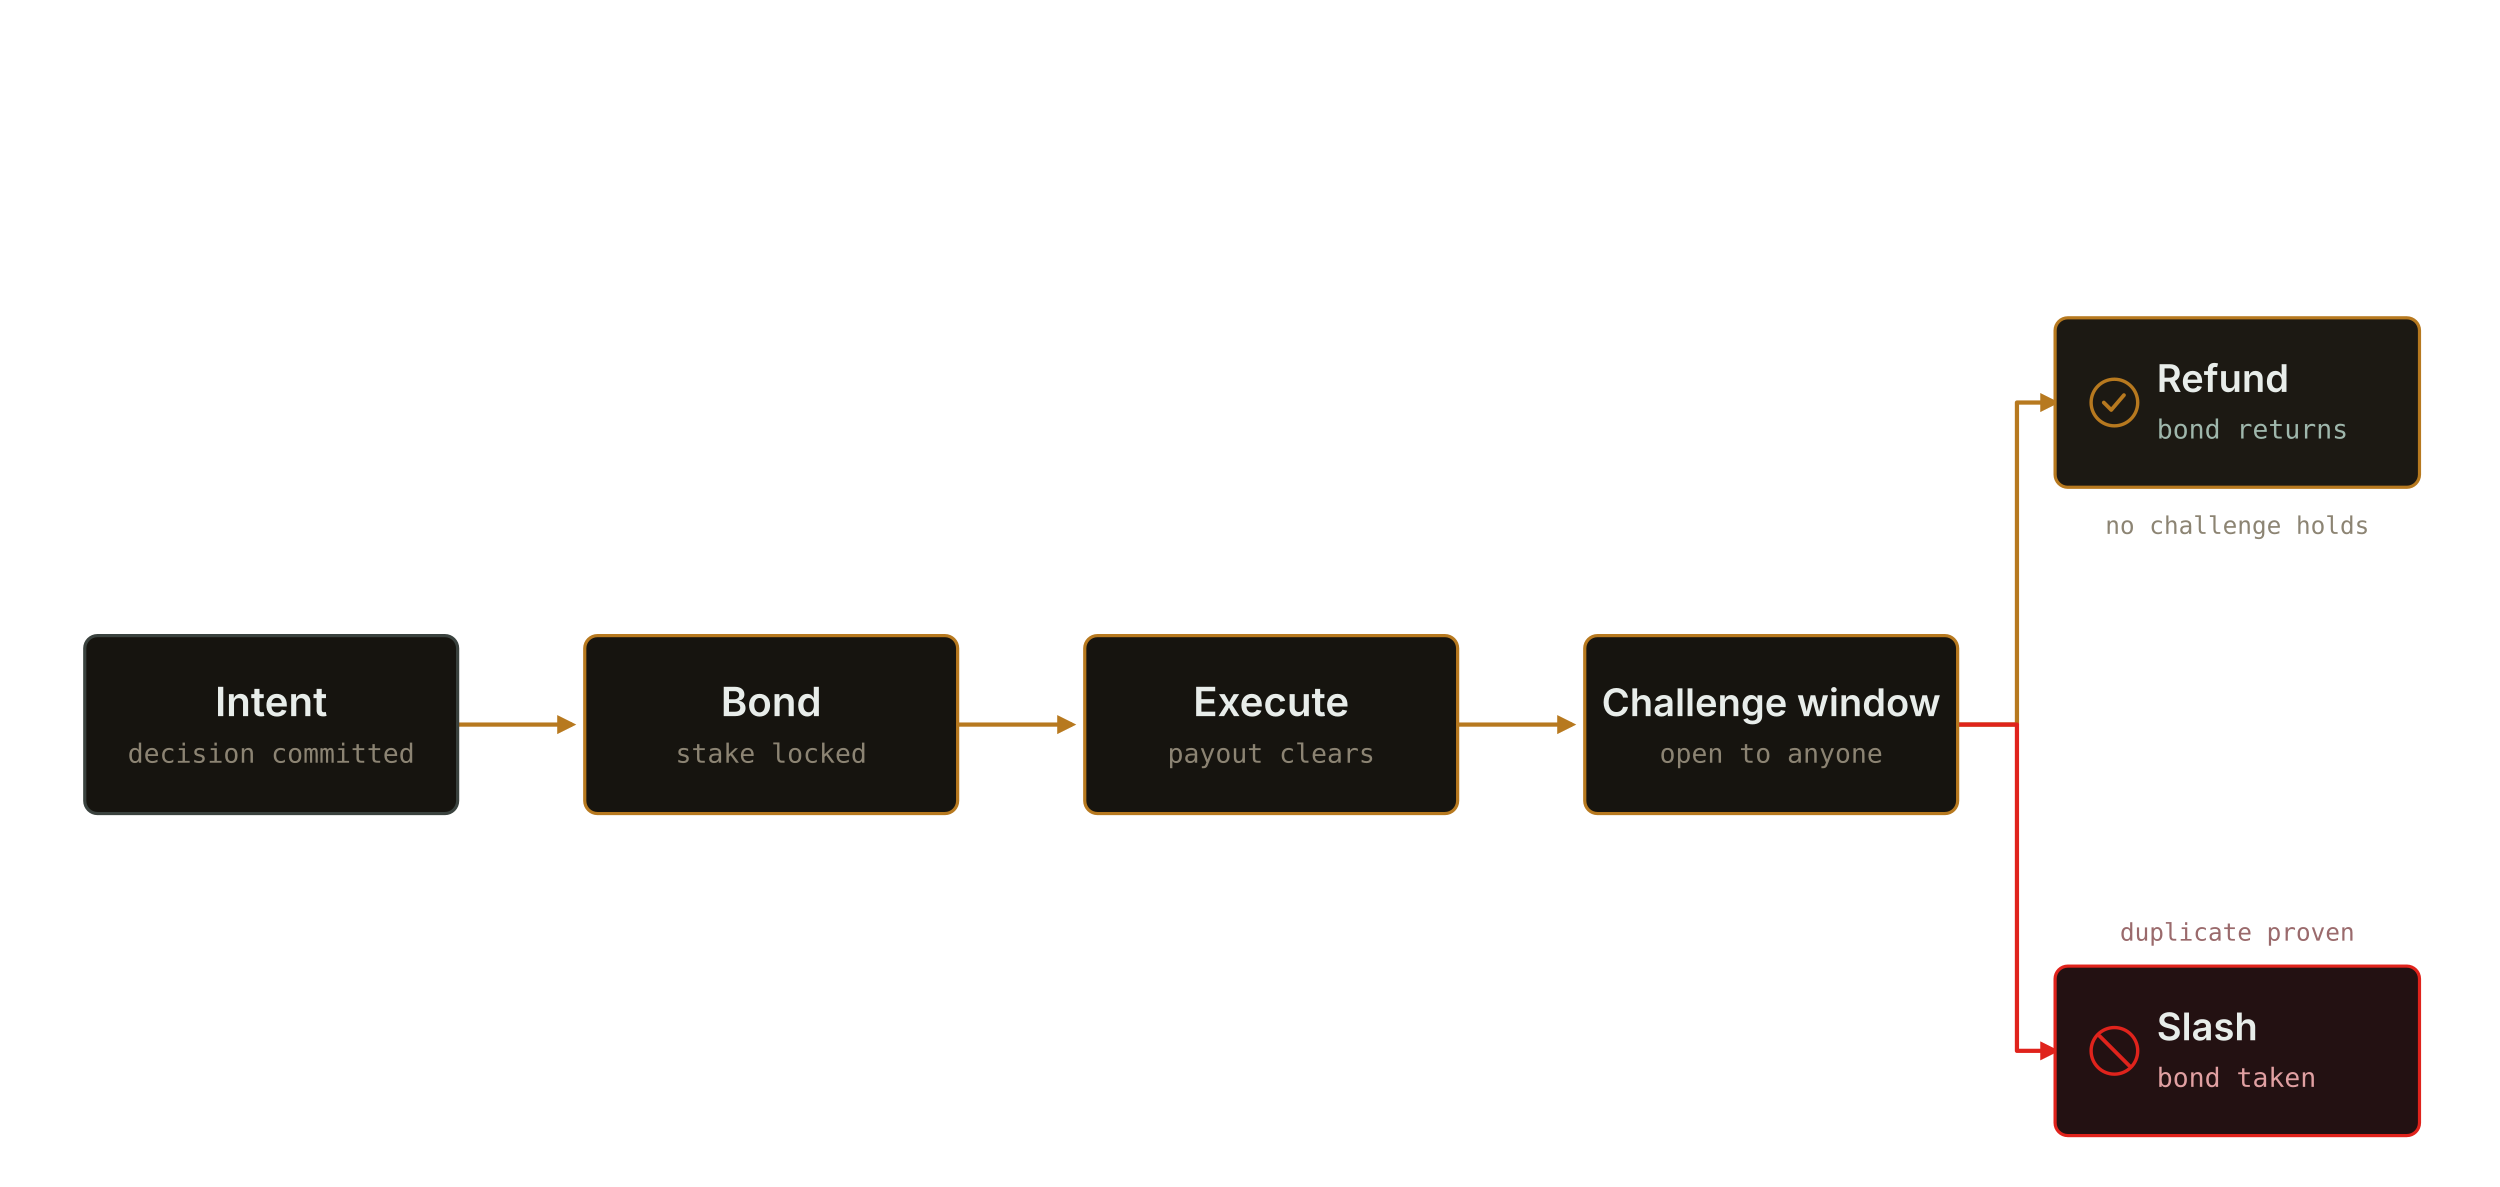
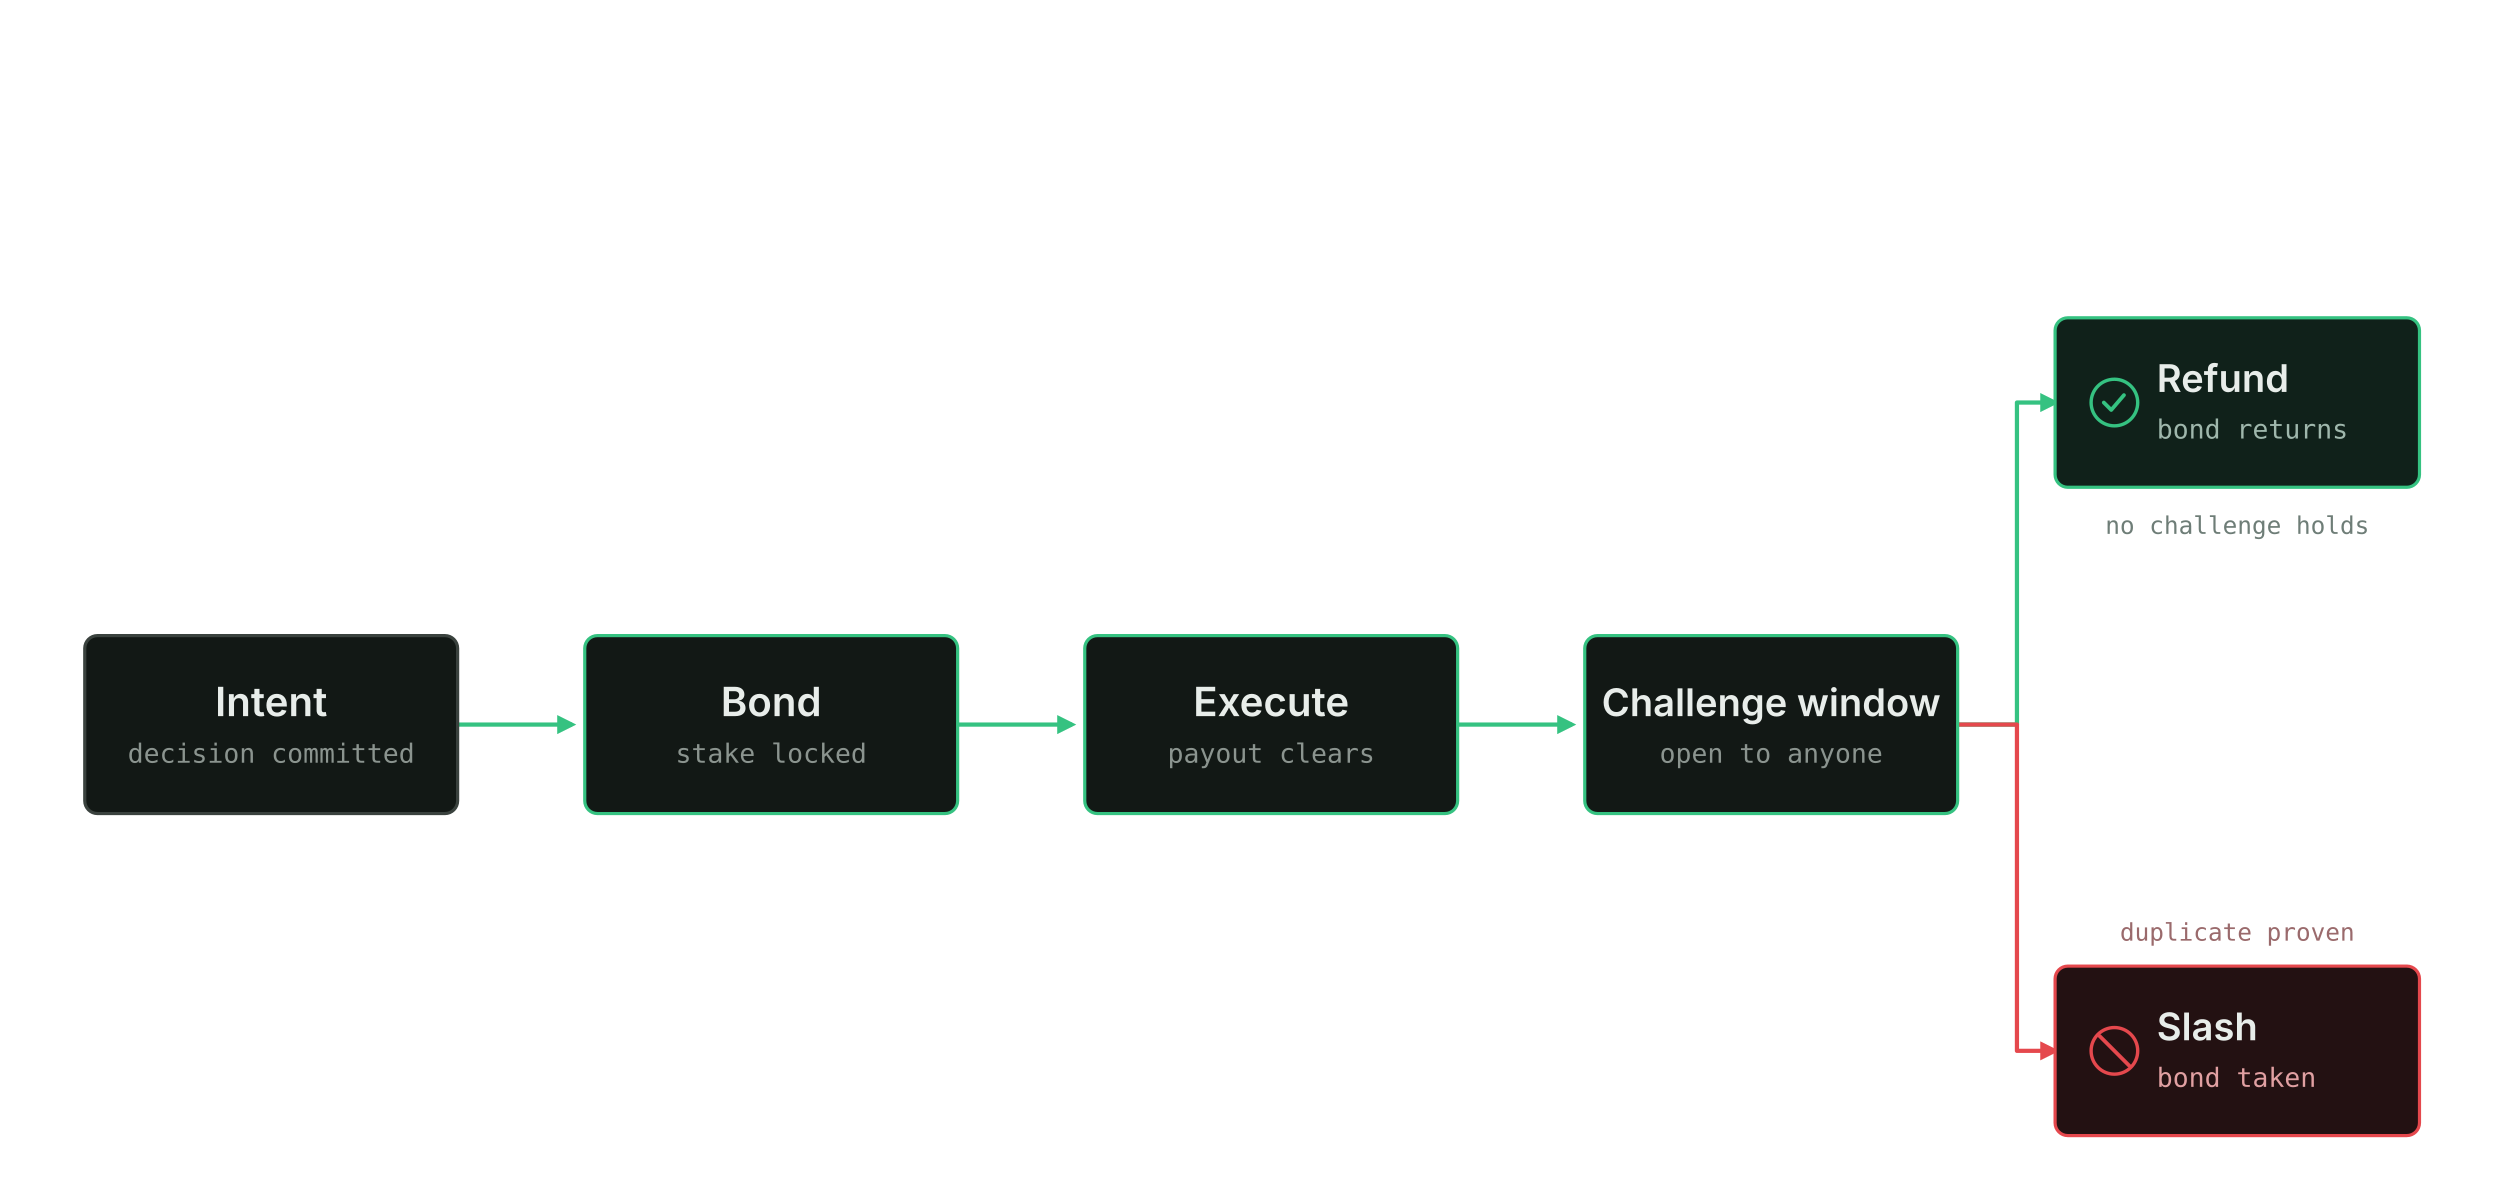
<svg xmlns="http://www.w3.org/2000/svg" viewBox="0 0 1180 560" font-family="system-ui, -apple-system, 'Segoe UI', sans-serif">
  <defs>
    <marker id="lc-green" markerWidth="9" markerHeight="9" refX="7" refY="4.5" orient="auto" markerUnits="userSpaceOnUse">
-       <path d="M0,0 L9,4.5 L0,9 Z" fill="#B7791F" />
+       <path d="M0,0 L9,4.5 L0,9 Z" fill="#35C281" />
    </marker>
    <marker id="lc-red" markerWidth="9" markerHeight="9" refX="7" refY="4.5" orient="auto" markerUnits="userSpaceOnUse">
-       <path d="M0,0 L9,4.5 L0,9 Z" fill="#E0231C" />
+       <path d="M0,0 L9,4.5 L0,9 Z" fill="#E5484D" />
    </marker>
  </defs>
-   <g fill="none" stroke="#B7791F" stroke-width="2">
+   <g fill="none" stroke="#35C281" stroke-width="2">
    <line x1="216" y1="342" x2="270" y2="342" marker-end="url(#lc-green)" />
    <line x1="452" y1="342" x2="506" y2="342" marker-end="url(#lc-green)" />
    <line x1="688" y1="342" x2="742" y2="342" marker-end="url(#lc-green)" />
  </g>
-   <path d="M924 342 H952 V190 H970" fill="none" stroke="#B7791F" stroke-width="2" stroke-linejoin="round" marker-end="url(#lc-green)" />
-   <path d="M924 342 H952 V496 H970" fill="none" stroke="#E0231C" stroke-width="2" stroke-linejoin="round" marker-end="url(#lc-red)" />
-   <rect x="40" y="300" width="176" height="84" rx="6" fill="#16140F" stroke="#3A423E" stroke-width="1.5" />
+   <path d="M924 342 H952 V190 H970" fill="none" stroke="#35C281" stroke-width="2" stroke-linejoin="round" marker-end="url(#lc-green)" />
+   <path d="M924 342 H952 V496 H970" fill="none" stroke="#E5484D" stroke-width="2" stroke-linejoin="round" marker-end="url(#lc-red)" />
+   <rect x="40" y="300" width="176" height="84" rx="6" fill="#121815" stroke="#3A423E" stroke-width="1.5" />
  <text x="128" y="338" text-anchor="middle" fill="#E8EDEA" font-size="19" font-weight="600">Intent</text>
-   <text x="128" y="360" text-anchor="middle" fill="#8C8473" font-size="12.5" font-family="ui-monospace, Menlo, monospace">decision committed</text>
-   <rect x="276" y="300" width="176" height="84" rx="6" fill="#16140F" stroke="#B7791F" stroke-width="1.5" />
+   <text x="128" y="360" text-anchor="middle" fill="#8B948F" font-size="12.5" font-family="ui-monospace, Menlo, monospace">decision committed</text>
+   <rect x="276" y="300" width="176" height="84" rx="6" fill="#121815" stroke="#35C281" stroke-width="1.5" />
  <text x="364" y="338" text-anchor="middle" fill="#E8EDEA" font-size="19" font-weight="600">Bond</text>
-   <text x="364" y="360" text-anchor="middle" fill="#8C8473" font-size="12.5" font-family="ui-monospace, Menlo, monospace">stake locked</text>
-   <rect x="512" y="300" width="176" height="84" rx="6" fill="#16140F" stroke="#B7791F" stroke-width="1.5" />
+   <text x="364" y="360" text-anchor="middle" fill="#8B948F" font-size="12.5" font-family="ui-monospace, Menlo, monospace">stake locked</text>
+   <rect x="512" y="300" width="176" height="84" rx="6" fill="#121815" stroke="#35C281" stroke-width="1.5" />
  <text x="600" y="338" text-anchor="middle" fill="#E8EDEA" font-size="19" font-weight="600">Execute</text>
-   <text x="600" y="360" text-anchor="middle" fill="#8C8473" font-size="12.5" font-family="ui-monospace, Menlo, monospace">payout clears</text>
-   <rect x="748" y="300" width="176" height="84" rx="6" fill="#16140F" stroke="#B7791F" stroke-width="1.5" />
+   <text x="600" y="360" text-anchor="middle" fill="#8B948F" font-size="12.5" font-family="ui-monospace, Menlo, monospace">payout clears</text>
+   <rect x="748" y="300" width="176" height="84" rx="6" fill="#121815" stroke="#35C281" stroke-width="1.5" />
  <text x="836" y="338" text-anchor="middle" fill="#E8EDEA" font-size="18" font-weight="600">Challenge window</text>
-   <text x="836" y="360" text-anchor="middle" fill="#8C8473" font-size="12.5" font-family="ui-monospace, Menlo, monospace">open to anyone</text>
-   <rect x="970" y="150" width="172" height="80" rx="6" fill="#1C1913" stroke="#B7791F" stroke-width="1.5" />
-   <circle cx="998" cy="190" r="11" fill="none" stroke="#B7791F" stroke-width="1.6" />
-   <path d="M993 190 l3.5 3.5 l6 -7" fill="none" stroke="#B7791F" stroke-width="1.8" stroke-linecap="round" stroke-linejoin="round" />
+   <text x="836" y="360" text-anchor="middle" fill="#8B948F" font-size="12.5" font-family="ui-monospace, Menlo, monospace">open to anyone</text>
+   <rect x="970" y="150" width="172" height="80" rx="6" fill="#10211A" stroke="#35C281" stroke-width="1.5" />
+   <circle cx="998" cy="190" r="11" fill="none" stroke="#35C281" stroke-width="1.6" />
+   <path d="M993 190 l3.5 3.5 l6 -7" fill="none" stroke="#35C281" stroke-width="1.8" stroke-linecap="round" stroke-linejoin="round" />
  <text x="1018" y="185" fill="#E8EDEA" font-size="18" font-weight="600">Refund</text>
  <text x="1018" y="207" fill="#9FB7AC" font-size="12.5" font-family="ui-monospace, Menlo, monospace">bond returns</text>
-   <text x="1056" y="252" text-anchor="middle" fill="#8C8473" font-size="11.5" font-family="ui-monospace, Menlo, monospace">no challenge holds</text>
-   <rect x="970" y="456" width="172" height="80" rx="6" fill="#231112" stroke="#E0231C" stroke-width="1.5" />
-   <circle cx="998" cy="496" r="11" fill="none" stroke="#E0231C" stroke-width="1.6" />
-   <line x1="991" y1="489" x2="1005" y2="503" stroke="#E0231C" stroke-width="1.8" stroke-linecap="round" />
+   <text x="1056" y="252" text-anchor="middle" fill="#6E7D77" font-size="11.5" font-family="ui-monospace, Menlo, monospace">no challenge holds</text>
+   <rect x="970" y="456" width="172" height="80" rx="6" fill="#231112" stroke="#E5484D" stroke-width="1.5" />
+   <circle cx="998" cy="496" r="11" fill="none" stroke="#E5484D" stroke-width="1.6" />
+   <line x1="991" y1="489" x2="1005" y2="503" stroke="#E5484D" stroke-width="1.8" stroke-linecap="round" />
  <text x="1018" y="491" fill="#E8EDEA" font-size="18" font-weight="600">Slash</text>
  <text x="1018" y="513" fill="#E1A0A2" font-size="12.5" font-family="ui-monospace, Menlo, monospace">bond taken</text>
  <text x="1056" y="444" text-anchor="middle" fill="#9A6A6C" font-size="11.5" font-family="ui-monospace, Menlo, monospace">duplicate proven</text>
</svg>
